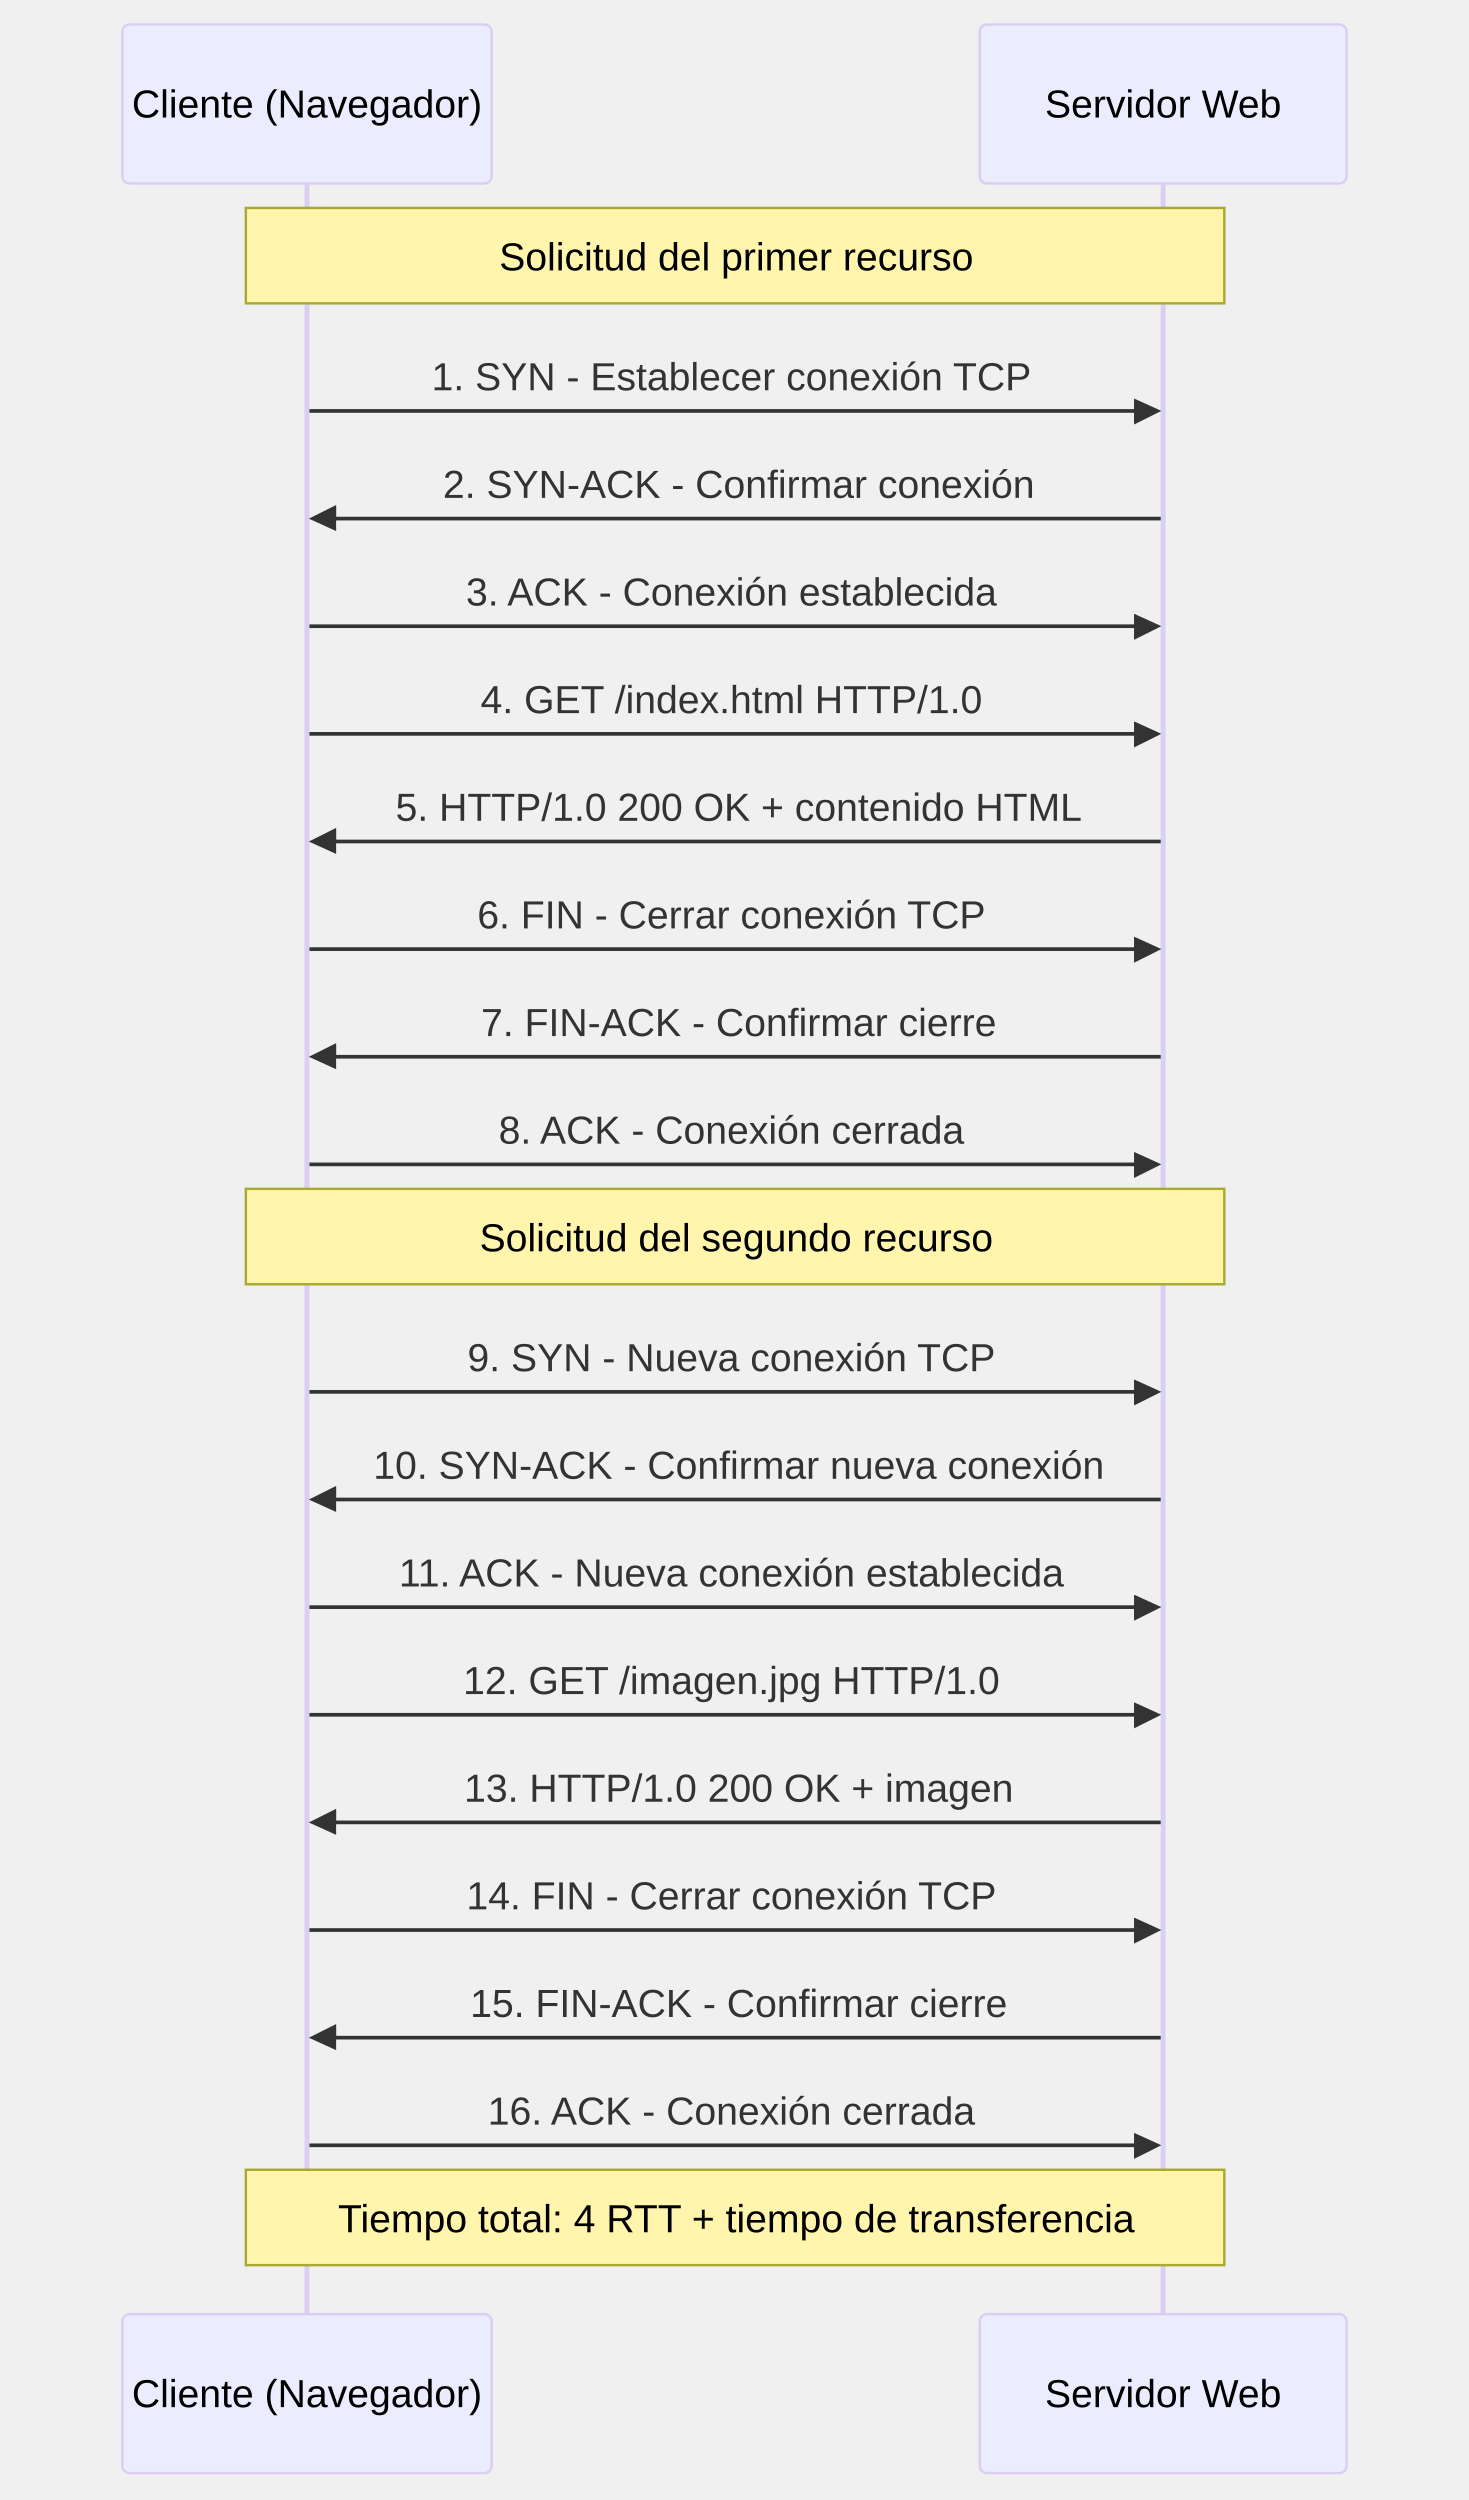
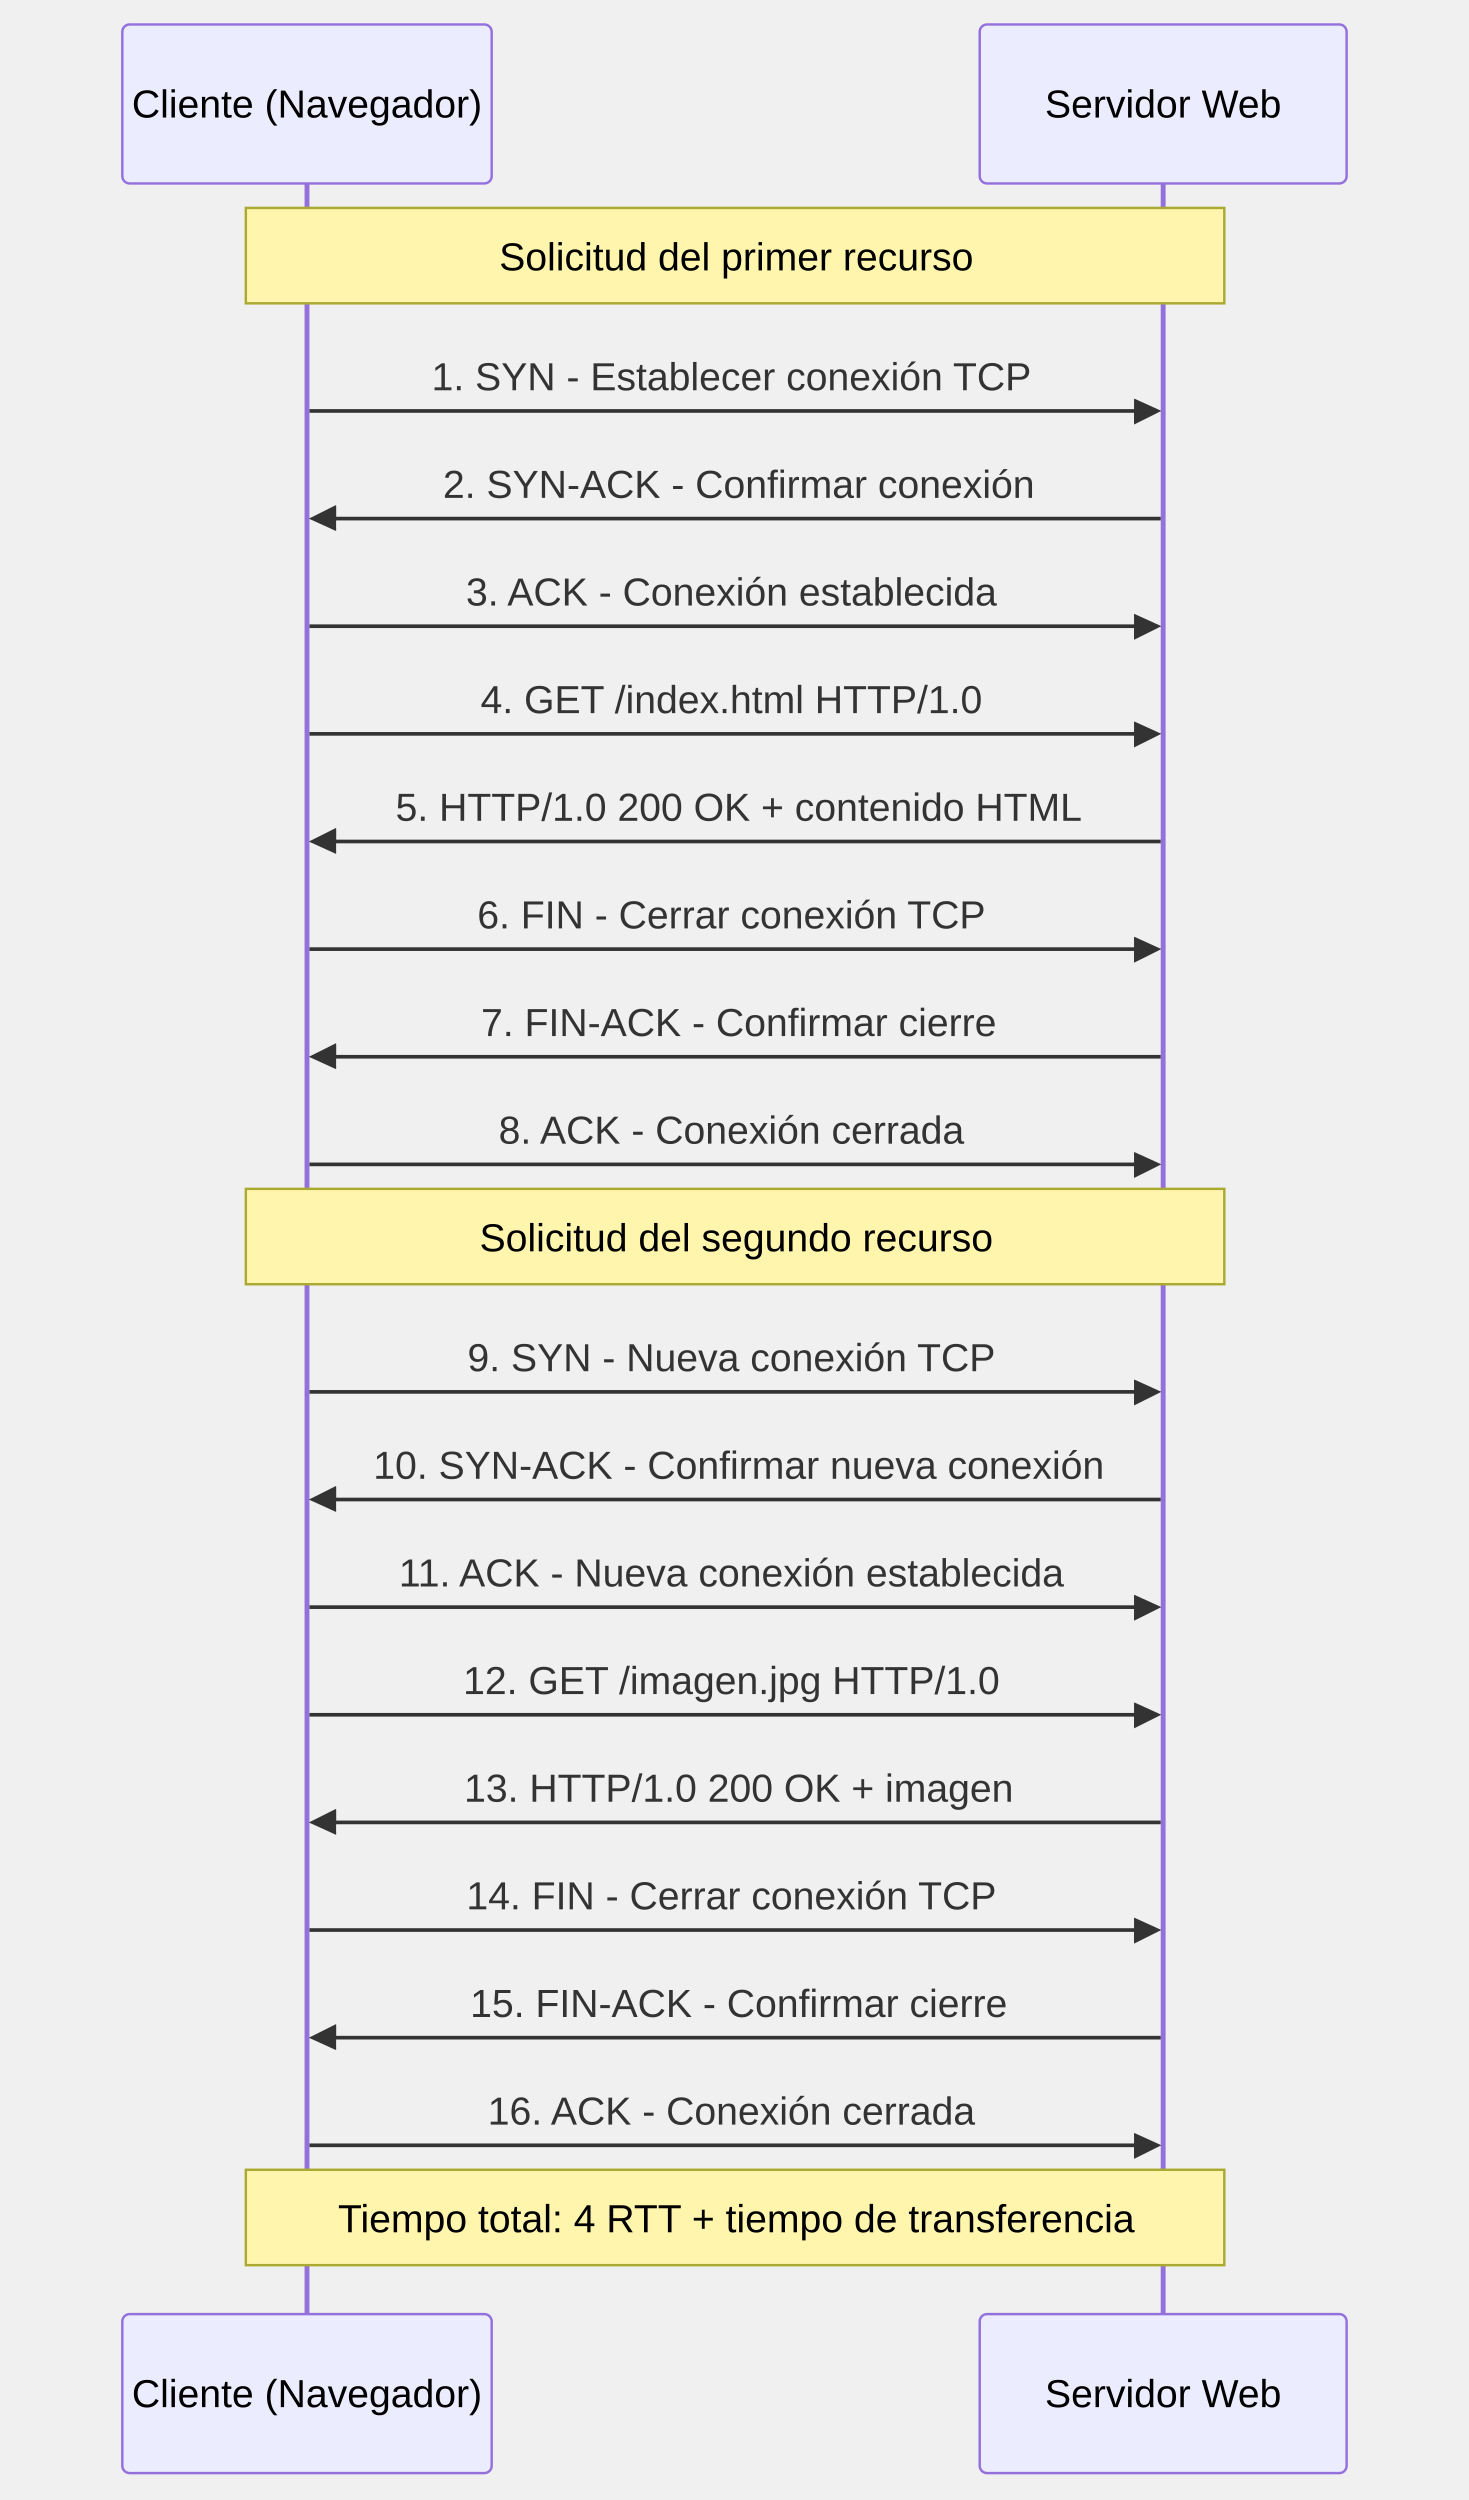
<svg xmlns="http://www.w3.org/2000/svg" id="my-svg" width="100%" style="max-width: 600.5px; background-color: transparent;" viewBox="-50 -10 600.5 1022" role="graphics-document document" aria-roledescription="sequence">
  <g>
    <rect x="350.5" y="936" fill="#eaeaea" stroke="#666" width="150" height="65" name="S" rx="3" ry="3" class="actor actor-bottom" />
    <text x="425.5" y="968.5" dominant-baseline="central" alignment-baseline="central" class="actor actor-box" style="text-anchor: middle; font-size: 16px; font-weight: 400;">
      <tspan x="425.5" dy="0">Servidor Web</tspan>
    </text>
  </g>
  <g>
    <rect x="0" y="936" fill="#eaeaea" stroke="#666" width="151" height="65" name="C" rx="3" ry="3" class="actor actor-bottom" />
    <text x="75.5" y="968.5" dominant-baseline="central" alignment-baseline="central" class="actor actor-box" style="text-anchor: middle; font-size: 16px; font-weight: 400;">
      <tspan x="75.5" dy="0">Cliente (Navegador)</tspan>
    </text>
  </g>
  <g>
-     <line id="actor1" x1="425.5" y1="65" x2="425.5" y2="936" class="actor-line 200" stroke-width="0.5px" stroke="#999" name="S" />
-     <g id="root-1">
+     <line id="actor1" x1="425.5" y1="65" x2="425.5" y2="936" class="actor-line 200" stroke-width="0.5px" stroke="#999" name="S" data-et="life-line" data-id="S" />
+     <g id="root-1" data-et="participant" data-type="participant" data-id="S">
      <rect x="350.5" y="0" fill="#eaeaea" stroke="#666" width="150" height="65" name="S" rx="3" ry="3" class="actor actor-top" />
      <text x="425.5" y="32.5" dominant-baseline="central" alignment-baseline="central" class="actor actor-box" style="text-anchor: middle; font-size: 16px; font-weight: 400;">
        <tspan x="425.5" dy="0">Servidor Web</tspan>
      </text>
    </g>
  </g>
  <g>
-     <line id="actor0" x1="75.5" y1="65" x2="75.5" y2="936" class="actor-line 200" stroke-width="0.5px" stroke="#999" name="C" />
-     <g id="root-0">
+     <line id="actor0" x1="75.5" y1="65" x2="75.5" y2="936" class="actor-line 200" stroke-width="0.5px" stroke="#999" name="C" data-et="life-line" data-id="C" />
+     <g id="root-0" data-et="participant" data-type="participant" data-id="C">
      <rect x="0" y="0" fill="#eaeaea" stroke="#666" width="151" height="65" name="C" rx="3" ry="3" class="actor actor-top" />
      <text x="75.5" y="32.5" dominant-baseline="central" alignment-baseline="central" class="actor actor-box" style="text-anchor: middle; font-size: 16px; font-weight: 400;">
        <tspan x="75.5" dy="0">Cliente (Navegador)</tspan>
      </text>
    </g>
  </g>
-   <style>#my-svg{font-family:"trebuchet ms",verdana,arial,sans-serif;font-size:16px;fill:#333;}@keyframes edge-animation-frame{from{stroke-dashoffset:0;}}@keyframes dash{to{stroke-dashoffset:0;}}#my-svg .edge-animation-slow{stroke-dasharray:9,5!important;stroke-dashoffset:900;animation:dash 50s linear infinite;stroke-linecap:round;}#my-svg .edge-animation-fast{stroke-dasharray:9,5!important;stroke-dashoffset:900;animation:dash 20s linear infinite;stroke-linecap:round;}#my-svg .error-icon{fill:#552222;}#my-svg .error-text{fill:#552222;stroke:#552222;}#my-svg .edge-thickness-normal{stroke-width:1px;}#my-svg .edge-thickness-thick{stroke-width:3.5px;}#my-svg .edge-pattern-solid{stroke-dasharray:0;}#my-svg .edge-thickness-invisible{stroke-width:0;fill:none;}#my-svg .edge-pattern-dashed{stroke-dasharray:3;}#my-svg .edge-pattern-dotted{stroke-dasharray:2;}#my-svg .marker{fill:#333333;stroke:#333333;}#my-svg .marker.cross{stroke:#333333;}#my-svg svg{font-family:"trebuchet ms",verdana,arial,sans-serif;font-size:16px;}#my-svg p{margin:0;}#my-svg .actor{stroke:hsl(259.626, 59.777%, 87.902%);fill:#ECECFF;}#my-svg text.actor&gt;tspan{fill:black;stroke:none;}#my-svg .actor-line{stroke:hsl(259.626, 59.777%, 87.902%);}#my-svg .innerArc{stroke-width:1.5;stroke-dasharray:none;}#my-svg .messageLine0{stroke-width:1.5;stroke-dasharray:none;stroke:#333;}#my-svg .messageLine1{stroke-width:1.5;stroke-dasharray:2,2;stroke:#333;}#my-svg #arrowhead path{fill:#333;stroke:#333;}#my-svg .sequenceNumber{fill:white;}#my-svg #sequencenumber{fill:#333;}#my-svg #crosshead path{fill:#333;stroke:#333;}#my-svg .messageText{fill:#333;stroke:none;}#my-svg .labelBox{stroke:hsl(259.626, 59.777%, 87.902%);fill:#ECECFF;}#my-svg .labelText,#my-svg .labelText&gt;tspan{fill:black;stroke:none;}#my-svg .loopText,#my-svg .loopText&gt;tspan{fill:black;stroke:none;}#my-svg .loopLine{stroke-width:2px;stroke-dasharray:2,2;stroke:hsl(259.626, 59.777%, 87.902%);fill:hsl(259.626, 59.777%, 87.902%);}#my-svg .note{stroke:#aaaa33;fill:#fff5ad;}#my-svg .noteText,#my-svg .noteText&gt;tspan{fill:black;stroke:none;}#my-svg .activation0{fill:#f4f4f4;stroke:#666;}#my-svg .activation1{fill:#f4f4f4;stroke:#666;}#my-svg .activation2{fill:#f4f4f4;stroke:#666;}#my-svg .actorPopupMenu{position:absolute;}#my-svg .actorPopupMenuPanel{position:absolute;fill:#ECECFF;box-shadow:0px 8px 16px 0px rgba(0,0,0,0.2);filter:drop-shadow(3px 5px 2px rgb(0 0 0 / 0.4));}#my-svg .actor-man line{stroke:hsl(259.626, 59.777%, 87.902%);fill:#ECECFF;}#my-svg .actor-man circle,#my-svg line{stroke:hsl(259.626, 59.777%, 87.902%);fill:#ECECFF;stroke-width:2px;}#my-svg :root{--mermaid-font-family:"trebuchet ms",verdana,arial,sans-serif;}</style>
+   <style>#my-svg{font-family:"trebuchet ms",verdana,arial,sans-serif;font-size:16px;fill:#333;}@keyframes edge-animation-frame{from{stroke-dashoffset:0;}}@keyframes dash{to{stroke-dashoffset:0;}}#my-svg .edge-animation-slow{stroke-dasharray:9,5!important;stroke-dashoffset:900;animation:dash 50s linear infinite;stroke-linecap:round;}#my-svg .edge-animation-fast{stroke-dasharray:9,5!important;stroke-dashoffset:900;animation:dash 20s linear infinite;stroke-linecap:round;}#my-svg .error-icon{fill:#552222;}#my-svg .error-text{fill:#552222;stroke:#552222;}#my-svg .edge-thickness-normal{stroke-width:1px;}#my-svg .edge-thickness-thick{stroke-width:3.5px;}#my-svg .edge-pattern-solid{stroke-dasharray:0;}#my-svg .edge-thickness-invisible{stroke-width:0;fill:none;}#my-svg .edge-pattern-dashed{stroke-dasharray:3;}#my-svg .edge-pattern-dotted{stroke-dasharray:2;}#my-svg .marker{fill:#333333;stroke:#333333;}#my-svg .marker.cross{stroke:#333333;}#my-svg svg{font-family:"trebuchet ms",verdana,arial,sans-serif;font-size:16px;}#my-svg p{margin:0;}#my-svg .actor{stroke:#9370DB;fill:#ECECFF;stroke-width:1;}#my-svg rect.actor.outer-path[data-look="neo"]{filter:drop-shadow(1px 2px 2px rgba(185, 185, 185, 1));}#my-svg rect.note[data-look="neo"]{stroke:#aaaa33;fill:#fff5ad;filter:drop-shadow(1px 2px 2px rgba(185, 185, 185, 1));}#my-svg text.actor&gt;tspan{fill:black;stroke:none;}#my-svg .actor-line{stroke:#9370DB;}#my-svg .innerArc{stroke-width:1.5;stroke-dasharray:none;}#my-svg .messageLine0{stroke-width:1.5;stroke-dasharray:none;stroke:#333;}#my-svg .messageLine1{stroke-width:1.5;stroke-dasharray:2,2;stroke:#333;}#my-svg [id$="-arrowhead"] path{fill:#333;stroke:#333;}#my-svg .sequenceNumber{fill:white;}#my-svg [id$="-sequencenumber"]{fill:#333;}#my-svg [id$="-crosshead"] path{fill:#333;stroke:#333;}#my-svg .messageText{fill:#333;stroke:none;}#my-svg .labelBox{stroke:#9370DB;fill:#ECECFF;filter:none;}#my-svg .labelText,#my-svg .labelText&gt;tspan{fill:black;stroke:none;}#my-svg .loopText,#my-svg .loopText&gt;tspan{fill:black;stroke:none;}#my-svg .sectionTitle,#my-svg .sectionTitle&gt;tspan{fill:black;stroke:none;}#my-svg .loopLine{stroke-width:2px;stroke-dasharray:2,2;stroke:#9370DB;fill:#9370DB;}#my-svg .note{stroke:#aaaa33;fill:#fff5ad;}#my-svg .noteText,#my-svg .noteText&gt;tspan{fill:black;stroke:none;font-weight:normal;}#my-svg .activation0{fill:#f4f4f4;stroke:#666;}#my-svg .activation1{fill:#f4f4f4;stroke:#666;}#my-svg .activation2{fill:#f4f4f4;stroke:#666;}#my-svg .actorPopupMenu{position:absolute;}#my-svg .actorPopupMenuPanel{position:absolute;fill:#ECECFF;box-shadow:0px 8px 16px 0px rgba(0,0,0,0.2);filter:drop-shadow(3px 5px 2px rgb(0 0 0 / 0.4));}#my-svg .actor-man circle,#my-svg line{fill:#ECECFF;stroke-width:2px;}#my-svg g rect.rect{filter:drop-shadow(1px 2px 2px rgba(185, 185, 185, 1));stroke:#9370DB;}#my-svg .node .neo-node{stroke:#9370DB;}#my-svg [data-look="neo"].node rect,#my-svg [data-look="neo"].cluster rect,#my-svg [data-look="neo"].node polygon{stroke:#9370DB;filter:drop-shadow(1px 2px 2px rgba(185, 185, 185, 1));}#my-svg [data-look="neo"].swimlane.cluster rect{filter:none;}#my-svg [data-look="neo"].node path{stroke:#9370DB;stroke-width:1px;}#my-svg [data-look="neo"].node .outer-path{filter:drop-shadow(1px 2px 2px rgba(185, 185, 185, 1));}#my-svg [data-look="neo"].node .neo-line path{stroke:#9370DB;filter:none;}#my-svg [data-look="neo"].node circle{stroke:#9370DB;filter:drop-shadow(1px 2px 2px rgba(185, 185, 185, 1));}#my-svg [data-look="neo"].node circle .state-start{fill:#000000;}#my-svg [data-look="neo"].icon-shape .icon{fill:#9370DB;filter:drop-shadow(1px 2px 2px rgba(185, 185, 185, 1));}#my-svg [data-look="neo"].icon-shape .icon-neo path{stroke:#9370DB;filter:drop-shadow(1px 2px 2px rgba(185, 185, 185, 1));}#my-svg :root{--mermaid-font-family:"trebuchet ms",verdana,arial,sans-serif;}</style>
  <g />
  <defs>
-     <symbol id="computer" width="24" height="24">
+     <symbol id="my-svg-computer" width="24" height="24">
      <path transform="scale(.5)" d="M2 2v13h20v-13h-20zm18 11h-16v-9h16v9zm-10.228 6l.466-1h3.524l.467 1h-4.457zm14.228 3h-24l2-6h2.104l-1.33 4h18.45l-1.297-4h2.073l2 6zm-5-10h-14v-7h14v7z" />
    </symbol>
  </defs>
  <defs>
-     <symbol id="database" fill-rule="evenodd" clip-rule="evenodd">
+     <symbol id="my-svg-database" fill-rule="evenodd" clip-rule="evenodd">
      <path transform="scale(.5)" d="M12.258.001l.256.004.255.005.253.008.251.01.249.012.247.015.246.016.242.019.241.02.239.023.236.024.233.027.231.028.229.031.225.032.223.034.22.036.217.038.214.04.211.041.208.043.205.045.201.046.198.048.194.05.191.051.187.053.183.054.18.056.175.057.172.059.168.06.163.061.16.063.155.064.15.066.074.033.073.033.071.034.07.034.069.035.068.035.067.035.066.035.064.036.064.036.062.036.06.036.06.037.058.037.058.037.055.038.055.038.053.038.052.038.051.039.05.039.048.039.047.039.045.04.044.04.043.04.041.04.04.041.039.041.037.041.036.041.034.041.033.042.032.042.03.042.029.042.027.042.026.043.024.043.023.043.021.043.02.043.018.044.017.043.015.044.013.044.012.044.011.045.009.044.007.045.006.045.004.045.002.045.001.045v17l-.001.045-.002.045-.004.045-.006.045-.007.045-.009.044-.011.045-.012.044-.013.044-.015.044-.017.043-.018.044-.02.043-.021.043-.023.043-.024.043-.026.043-.027.042-.029.042-.03.042-.032.042-.033.042-.034.041-.036.041-.037.041-.039.041-.04.041-.041.04-.043.04-.044.04-.045.04-.047.039-.048.039-.05.039-.051.039-.052.038-.053.038-.055.038-.055.038-.058.037-.058.037-.06.037-.06.036-.062.036-.064.036-.064.036-.066.035-.067.035-.068.035-.069.035-.07.034-.071.034-.073.033-.074.033-.15.066-.155.064-.16.063-.163.061-.168.06-.172.059-.175.057-.18.056-.183.054-.187.053-.191.051-.194.05-.198.048-.201.046-.205.045-.208.043-.211.041-.214.04-.217.038-.22.036-.223.034-.225.032-.229.031-.231.028-.233.027-.236.024-.239.023-.241.02-.242.019-.246.016-.247.015-.249.012-.251.01-.253.008-.255.005-.256.004-.258.001-.258-.001-.256-.004-.255-.005-.253-.008-.251-.01-.249-.012-.247-.015-.245-.016-.243-.019-.241-.02-.238-.023-.236-.024-.234-.027-.231-.028-.228-.031-.226-.032-.223-.034-.22-.036-.217-.038-.214-.04-.211-.041-.208-.043-.204-.045-.201-.046-.198-.048-.195-.05-.19-.051-.187-.053-.184-.054-.179-.056-.176-.057-.172-.059-.167-.06-.164-.061-.159-.063-.155-.064-.151-.066-.074-.033-.072-.033-.072-.034-.07-.034-.069-.035-.068-.035-.067-.035-.066-.035-.064-.036-.063-.036-.062-.036-.061-.036-.06-.037-.058-.037-.057-.037-.056-.038-.055-.038-.053-.038-.052-.038-.051-.039-.049-.039-.049-.039-.046-.039-.046-.04-.044-.04-.043-.04-.041-.04-.04-.041-.039-.041-.037-.041-.036-.041-.034-.041-.033-.042-.032-.042-.03-.042-.029-.042-.027-.042-.026-.043-.024-.043-.023-.043-.021-.043-.02-.043-.018-.044-.017-.043-.015-.044-.013-.044-.012-.044-.011-.045-.009-.044-.007-.045-.006-.045-.004-.045-.002-.045-.001-.045v-17l.001-.045.002-.045.004-.045.006-.045.007-.045.009-.044.011-.045.012-.044.013-.044.015-.044.017-.043.018-.044.02-.043.021-.043.023-.043.024-.043.026-.043.027-.042.029-.042.03-.042.032-.042.033-.042.034-.041.036-.041.037-.041.039-.041.04-.041.041-.04.043-.04.044-.04.046-.04.046-.039.049-.039.049-.039.051-.039.052-.038.053-.038.055-.038.056-.038.057-.037.058-.037.06-.037.061-.036.062-.036.063-.036.064-.036.066-.035.067-.035.068-.035.069-.035.07-.034.072-.034.072-.033.074-.033.151-.066.155-.064.159-.063.164-.061.167-.06.172-.059.176-.057.179-.056.184-.054.187-.053.19-.051.195-.05.198-.048.201-.046.204-.045.208-.043.211-.041.214-.04.217-.038.22-.036.223-.034.226-.032.228-.031.231-.028.234-.027.236-.024.238-.023.241-.02.243-.019.245-.016.247-.015.249-.012.251-.01.253-.008.255-.005.256-.004.258-.001.258.001zm-9.258 20.499v.01l.001.021.003.021.004.022.005.021.006.022.007.022.009.023.01.022.011.023.012.023.013.023.015.023.016.024.017.023.018.024.019.024.021.024.022.025.023.024.024.025.052.049.056.05.061.051.066.051.07.051.075.051.079.052.084.052.088.052.092.052.097.052.102.051.105.052.11.052.114.051.119.051.123.051.127.05.131.05.135.05.139.048.144.049.147.047.152.047.155.047.16.045.163.045.167.043.171.043.176.041.178.041.183.039.187.039.19.037.194.035.197.035.202.033.204.031.209.03.212.029.216.027.219.025.222.024.226.021.23.02.233.018.236.016.24.015.243.012.246.01.249.008.253.005.256.004.259.001.26-.001.257-.004.254-.005.25-.008.247-.011.244-.012.241-.014.237-.016.233-.018.231-.021.226-.021.224-.024.22-.026.216-.027.212-.028.21-.031.205-.031.202-.034.198-.034.194-.036.191-.037.187-.039.183-.04.179-.04.175-.042.172-.043.168-.044.163-.045.16-.046.155-.046.152-.047.148-.048.143-.049.139-.049.136-.05.131-.05.126-.05.123-.051.118-.052.114-.051.11-.052.106-.052.101-.052.096-.052.092-.052.088-.053.083-.051.079-.052.074-.052.07-.051.065-.051.06-.051.056-.05.051-.05.023-.024.023-.025.021-.024.02-.024.019-.024.018-.024.017-.024.015-.023.014-.024.013-.023.012-.023.01-.023.01-.022.008-.022.006-.022.006-.022.004-.022.004-.021.001-.021.001-.021v-4.127l-.077.055-.08.053-.083.054-.085.053-.087.052-.09.052-.093.051-.095.05-.097.05-.1.049-.102.049-.105.048-.106.047-.109.047-.111.046-.114.045-.115.045-.118.044-.12.043-.122.042-.124.042-.126.041-.128.04-.13.04-.132.038-.134.038-.135.037-.138.037-.139.035-.142.035-.143.034-.144.033-.147.032-.148.031-.15.03-.151.03-.153.029-.154.027-.156.027-.158.026-.159.025-.161.024-.162.023-.163.022-.165.021-.166.02-.167.019-.169.018-.169.017-.171.016-.173.015-.173.014-.175.013-.175.012-.177.011-.178.01-.179.008-.179.008-.181.006-.182.005-.182.004-.184.003-.184.002h-.37l-.184-.002-.184-.003-.182-.004-.182-.005-.181-.006-.179-.008-.179-.008-.178-.01-.176-.011-.176-.012-.175-.013-.173-.014-.172-.015-.171-.016-.17-.017-.169-.018-.167-.019-.166-.02-.165-.021-.163-.022-.162-.023-.161-.024-.159-.025-.157-.026-.156-.027-.155-.027-.153-.029-.151-.03-.15-.03-.148-.031-.146-.032-.145-.033-.143-.034-.141-.035-.14-.035-.137-.037-.136-.037-.134-.038-.132-.038-.13-.04-.128-.04-.126-.041-.124-.042-.122-.042-.12-.044-.117-.043-.116-.045-.113-.045-.112-.046-.109-.047-.106-.047-.105-.048-.102-.049-.1-.049-.097-.05-.095-.05-.093-.052-.09-.051-.087-.052-.085-.053-.083-.054-.08-.054-.077-.054v4.127zm0-5.654v.011l.001.021.003.021.004.021.005.022.006.022.007.022.009.022.01.022.011.023.012.023.013.023.015.024.016.023.017.024.018.024.019.024.021.024.022.024.023.025.024.024.052.05.056.05.061.05.066.051.07.051.075.052.079.051.084.052.088.052.092.052.097.052.102.052.105.052.11.051.114.051.119.052.123.05.127.051.131.05.135.049.139.049.144.048.147.048.152.047.155.046.16.045.163.045.167.044.171.042.176.042.178.04.183.04.187.038.19.037.194.036.197.034.202.033.204.032.209.03.212.028.216.027.219.025.222.024.226.022.23.02.233.018.236.016.24.014.243.012.246.01.249.008.253.006.256.003.259.001.26-.001.257-.003.254-.006.25-.008.247-.01.244-.012.241-.015.237-.016.233-.018.231-.02.226-.022.224-.024.22-.025.216-.027.212-.029.21-.03.205-.032.202-.033.198-.035.194-.036.191-.037.187-.039.183-.039.179-.041.175-.042.172-.043.168-.044.163-.045.16-.045.155-.047.152-.047.148-.048.143-.048.139-.05.136-.049.131-.05.126-.051.123-.051.118-.051.114-.052.11-.052.106-.052.101-.052.096-.052.092-.052.088-.052.083-.052.079-.052.074-.051.07-.052.065-.051.06-.05.056-.051.051-.049.023-.025.023-.024.021-.025.02-.024.019-.024.018-.024.017-.024.015-.023.014-.023.013-.024.012-.022.01-.023.01-.023.008-.022.006-.022.006-.022.004-.021.004-.022.001-.021.001-.021v-4.139l-.077.054-.08.054-.083.054-.085.052-.087.053-.09.051-.093.051-.095.051-.097.05-.1.049-.102.049-.105.048-.106.047-.109.047-.111.046-.114.045-.115.044-.118.044-.12.044-.122.042-.124.042-.126.041-.128.04-.13.039-.132.039-.134.038-.135.037-.138.036-.139.036-.142.035-.143.033-.144.033-.147.033-.148.031-.15.03-.151.03-.153.028-.154.028-.156.027-.158.026-.159.025-.161.024-.162.023-.163.022-.165.021-.166.02-.167.019-.169.018-.169.017-.171.016-.173.015-.173.014-.175.013-.175.012-.177.011-.178.009-.179.009-.179.007-.181.007-.182.005-.182.004-.184.003-.184.002h-.37l-.184-.002-.184-.003-.182-.004-.182-.005-.181-.007-.179-.007-.179-.009-.178-.009-.176-.011-.176-.012-.175-.013-.173-.014-.172-.015-.171-.016-.17-.017-.169-.018-.167-.019-.166-.02-.165-.021-.163-.022-.162-.023-.161-.024-.159-.025-.157-.026-.156-.027-.155-.028-.153-.028-.151-.03-.15-.03-.148-.031-.146-.033-.145-.033-.143-.033-.141-.035-.14-.036-.137-.036-.136-.037-.134-.038-.132-.039-.13-.039-.128-.04-.126-.041-.124-.042-.122-.043-.12-.043-.117-.044-.116-.044-.113-.046-.112-.046-.109-.046-.106-.047-.105-.048-.102-.049-.1-.049-.097-.05-.095-.051-.093-.051-.09-.051-.087-.053-.085-.052-.083-.054-.08-.054-.077-.054v4.139zm0-5.666v.011l.001.02.003.022.004.021.005.022.006.021.007.022.009.023.01.022.011.023.012.023.013.023.015.023.016.024.017.024.018.023.019.024.021.025.022.024.023.024.024.025.052.05.056.05.061.05.066.051.07.051.075.052.079.051.084.052.088.052.092.052.097.052.102.052.105.051.11.052.114.051.119.051.123.051.127.05.131.05.135.05.139.049.144.048.147.048.152.047.155.046.16.045.163.045.167.043.171.043.176.042.178.04.183.04.187.038.19.037.194.036.197.034.202.033.204.032.209.03.212.028.216.027.219.025.222.024.226.021.23.02.233.018.236.017.24.014.243.012.246.01.249.008.253.006.256.003.259.001.26-.001.257-.003.254-.006.25-.008.247-.01.244-.013.241-.014.237-.016.233-.018.231-.02.226-.022.224-.024.22-.025.216-.027.212-.029.21-.03.205-.032.202-.033.198-.035.194-.036.191-.037.187-.039.183-.039.179-.041.175-.042.172-.043.168-.044.163-.045.16-.045.155-.047.152-.047.148-.048.143-.049.139-.049.136-.049.131-.051.126-.05.123-.051.118-.052.114-.051.11-.052.106-.052.101-.052.096-.052.092-.052.088-.052.083-.052.079-.052.074-.052.07-.051.065-.051.06-.051.056-.05.051-.049.023-.025.023-.025.021-.024.02-.024.019-.024.018-.024.017-.024.015-.023.014-.024.013-.023.012-.023.01-.022.01-.023.008-.022.006-.022.006-.022.004-.022.004-.021.001-.021.001-.021v-4.153l-.077.054-.08.054-.083.053-.085.053-.087.053-.09.051-.093.051-.095.051-.097.05-.1.049-.102.048-.105.048-.106.048-.109.046-.111.046-.114.046-.115.044-.118.044-.12.043-.122.043-.124.042-.126.041-.128.04-.13.039-.132.039-.134.038-.135.037-.138.036-.139.036-.142.034-.143.034-.144.033-.147.032-.148.032-.15.03-.151.03-.153.028-.154.028-.156.027-.158.026-.159.024-.161.024-.162.023-.163.023-.165.021-.166.02-.167.019-.169.018-.169.017-.171.016-.173.015-.173.014-.175.013-.175.012-.177.01-.178.01-.179.009-.179.007-.181.006-.182.006-.182.004-.184.003-.184.001-.185.001-.185-.001-.184-.001-.184-.003-.182-.004-.182-.006-.181-.006-.179-.007-.179-.009-.178-.01-.176-.01-.176-.012-.175-.013-.173-.014-.172-.015-.171-.016-.17-.017-.169-.018-.167-.019-.166-.02-.165-.021-.163-.023-.162-.023-.161-.024-.159-.024-.157-.026-.156-.027-.155-.028-.153-.028-.151-.03-.15-.03-.148-.032-.146-.032-.145-.033-.143-.034-.141-.034-.14-.036-.137-.036-.136-.037-.134-.038-.132-.039-.13-.039-.128-.041-.126-.041-.124-.041-.122-.043-.12-.043-.117-.044-.116-.044-.113-.046-.112-.046-.109-.046-.106-.048-.105-.048-.102-.048-.1-.05-.097-.049-.095-.051-.093-.051-.09-.052-.087-.052-.085-.053-.083-.053-.08-.054-.077-.054v4.153zm8.74-8.179l-.257.004-.254.005-.25.008-.247.011-.244.012-.241.014-.237.016-.233.018-.231.021-.226.022-.224.023-.22.026-.216.027-.212.028-.21.031-.205.032-.202.033-.198.034-.194.036-.191.038-.187.038-.183.04-.179.041-.175.042-.172.043-.168.043-.163.045-.16.046-.155.046-.152.048-.148.048-.143.048-.139.049-.136.05-.131.05-.126.051-.123.051-.118.051-.114.052-.11.052-.106.052-.101.052-.096.052-.092.052-.088.052-.083.052-.079.052-.074.051-.07.052-.065.051-.06.05-.056.05-.051.05-.023.025-.023.024-.021.024-.02.025-.019.024-.018.024-.017.023-.015.024-.014.023-.013.023-.012.023-.01.023-.01.022-.008.022-.006.023-.006.021-.004.022-.004.021-.001.021-.001.021.001.021.001.021.004.021.004.022.006.021.006.023.008.022.01.022.01.023.012.023.013.023.014.023.015.024.017.023.018.024.019.024.02.025.021.024.023.024.023.025.051.05.056.05.06.05.065.051.07.052.074.051.079.052.083.052.088.052.092.052.096.052.101.052.106.052.11.052.114.052.118.051.123.051.126.051.131.05.136.05.139.049.143.048.148.048.152.048.155.046.16.046.163.045.168.043.172.043.175.042.179.041.183.04.187.038.191.038.194.036.198.034.202.033.205.032.21.031.212.028.216.027.22.026.224.023.226.022.231.021.233.018.237.016.241.014.244.012.247.011.25.008.254.005.257.004.26.001.26-.001.257-.004.254-.005.25-.008.247-.011.244-.012.241-.014.237-.016.233-.018.231-.021.226-.022.224-.023.22-.026.216-.027.212-.028.21-.031.205-.032.202-.033.198-.034.194-.036.191-.038.187-.038.183-.04.179-.041.175-.042.172-.043.168-.043.163-.045.16-.046.155-.046.152-.048.148-.048.143-.048.139-.049.136-.05.131-.05.126-.051.123-.051.118-.051.114-.052.11-.052.106-.052.101-.052.096-.052.092-.052.088-.052.083-.052.079-.052.074-.051.07-.052.065-.051.06-.05.056-.05.051-.05.023-.025.023-.024.021-.024.02-.025.019-.024.018-.024.017-.023.015-.024.014-.023.013-.023.012-.023.01-.023.01-.022.008-.022.006-.023.006-.021.004-.022.004-.021.001-.021.001-.021-.001-.021-.001-.021-.004-.021-.004-.022-.006-.021-.006-.023-.008-.022-.01-.022-.01-.023-.012-.023-.013-.023-.014-.023-.015-.024-.017-.023-.018-.024-.019-.024-.02-.025-.021-.024-.023-.024-.023-.025-.051-.05-.056-.05-.06-.05-.065-.051-.07-.052-.074-.051-.079-.052-.083-.052-.088-.052-.092-.052-.096-.052-.101-.052-.106-.052-.11-.052-.114-.052-.118-.051-.123-.051-.126-.051-.131-.05-.136-.05-.139-.049-.143-.048-.148-.048-.152-.048-.155-.046-.16-.046-.163-.045-.168-.043-.172-.043-.175-.042-.179-.041-.183-.04-.187-.038-.191-.038-.194-.036-.198-.034-.202-.033-.205-.032-.21-.031-.212-.028-.216-.027-.22-.026-.224-.023-.226-.022-.231-.021-.233-.018-.237-.016-.241-.014-.244-.012-.247-.011-.25-.008-.254-.005-.257-.004-.26-.001-.26.001z" />
    </symbol>
  </defs>
  <defs>
-     <symbol id="clock" width="24" height="24">
+     <symbol id="my-svg-clock" width="24" height="24">
      <path transform="scale(.5)" d="M12 2c5.514 0 10 4.486 10 10s-4.486 10-10 10-10-4.486-10-10 4.486-10 10-10zm0-2c-6.627 0-12 5.373-12 12s5.373 12 12 12 12-5.373 12-12-5.373-12-12-12zm5.848 12.459c.202.038.202.333.001.372-1.907.361-6.045 1.111-6.547 1.111-.719 0-1.301-.582-1.301-1.301 0-.512.77-5.447 1.125-7.445.034-.192.312-.181.343.014l.985 6.238 5.394 1.011z" />
    </symbol>
  </defs>
  <defs>
-     <marker id="arrowhead" refX="7.9" refY="5" markerUnits="userSpaceOnUse" markerWidth="12" markerHeight="12" orient="auto-start-reverse">
+     <marker id="my-svg-arrowhead" refX="7.9" refY="5" markerUnits="userSpaceOnUse" markerWidth="12" markerHeight="12" orient="auto-start-reverse">
      <path d="M -1 0 L 10 5 L 0 10 z" />
    </marker>
  </defs>
  <defs>
-     <marker id="crosshead" markerWidth="15" markerHeight="8" orient="auto" refX="4" refY="4.5">
+     <marker id="my-svg-crosshead" markerWidth="15" markerHeight="8" orient="auto" refX="4" refY="4.5">
      <path fill="none" stroke="#000000" stroke-width="1pt" d="M 1,2 L 6,7 M 6,2 L 1,7" style="stroke-dasharray: 0, 0;" />
    </marker>
  </defs>
  <defs>
-     <marker id="filled-head" refX="15.5" refY="7" markerWidth="20" markerHeight="28" orient="auto">
+     <marker id="my-svg-filled-head" refX="15.5" refY="7" markerWidth="20" markerHeight="28" orient="auto">
      <path d="M 18,7 L9,13 L14,7 L9,1 Z" />
    </marker>
  </defs>
  <defs>
-     <marker id="sequencenumber" refX="15" refY="15" markerWidth="60" markerHeight="40" orient="auto">
+     <marker id="my-svg-sequencenumber" refX="15" refY="15" markerWidth="60" markerHeight="40" orient="auto">
      <circle cx="15" cy="15" r="6" />
    </marker>
  </defs>
-   <g>
+   <defs>
+     <marker id="my-svg-solidTopArrowHead" refX="7.9" refY="7.25" markerUnits="userSpaceOnUse" markerWidth="12" markerHeight="12" orient="auto-start-reverse">
+       <path d="M 0 0 L 10 8 L 0 8 z" />
+     </marker>
+   </defs>
+   <defs>
+     <marker id="my-svg-solidBottomArrowHead" refX="7.9" refY="0.75" markerUnits="userSpaceOnUse" markerWidth="12" markerHeight="12" orient="auto-start-reverse">
+       <path d="M 0 0 L 10 0 L 0 8 z" />
+     </marker>
+   </defs>
+   <defs>
+     <marker id="my-svg-stickTopArrowHead" refX="7.5" refY="7" markerUnits="userSpaceOnUse" markerWidth="12" markerHeight="12" orient="auto-start-reverse">
+       <path d="M 0 0 L 7 7" stroke="black" stroke-width="1.5" fill="none" />
+     </marker>
+   </defs>
+   <defs>
+     <marker id="my-svg-stickBottomArrowHead" refX="7.5" refY="0" markerUnits="userSpaceOnUse" markerWidth="12" markerHeight="12" orient="auto-start-reverse">
+       <path d="M 0 7 L 7 0" stroke="black" stroke-width="1.5" fill="none" />
+     </marker>
+   </defs>
+   <g data-et="note" data-id="i0">
    <rect x="50.5" y="75" fill="#EDF2AE" stroke="#666" width="400" height="39" class="note" />
    <text x="251" y="80" text-anchor="middle" dominant-baseline="middle" alignment-baseline="middle" class="noteText" dy="1em" style="font-size: 16px; font-weight: 400;">
      <tspan x="251">Solicitud del primer recurso</tspan>
    </text>
  </g>
-   <g>
+   <g data-et="note" data-id="i9">
    <rect x="50.5" y="476" fill="#EDF2AE" stroke="#666" width="400" height="39" class="note" />
    <text x="251" y="481" text-anchor="middle" dominant-baseline="middle" alignment-baseline="middle" class="noteText" dy="1em" style="font-size: 16px; font-weight: 400;">
      <tspan x="251">Solicitud del segundo recurso</tspan>
    </text>
  </g>
-   <g>
+   <g data-et="note" data-id="i18">
    <rect x="50.5" y="877" fill="#EDF2AE" stroke="#666" width="400" height="39" class="note" />
    <text x="251" y="882" text-anchor="middle" dominant-baseline="middle" alignment-baseline="middle" class="noteText" dy="1em" style="font-size: 16px; font-weight: 400;">
      <tspan x="251">Tiempo total: 4 RTT + tiempo de transferencia</tspan>
    </text>
  </g>
  <text x="249" y="129" text-anchor="middle" dominant-baseline="middle" alignment-baseline="middle" class="messageText" dy="1em" style="font-size: 16px; font-weight: 400;">1. SYN - Establecer conexión TCP</text>
-   <line x1="76.5" y1="158" x2="421.5" y2="158" class="messageLine0" stroke-width="2" stroke="none" marker-end="url(#arrowhead)" style="fill: none;" />
+   <line x1="76.5" y1="158" x2="421.5" y2="158" class="messageLine0" data-et="message" data-id="i1" data-from="C" data-to="S" stroke-width="2" stroke="none" marker-end="url(#my-svg-arrowhead)" style="fill: none;" />
  <text x="252" y="173" text-anchor="middle" dominant-baseline="middle" alignment-baseline="middle" class="messageText" dy="1em" style="font-size: 16px; font-weight: 400;">2. SYN-ACK - Confirmar conexión</text>
-   <line x1="424.5" y1="202" x2="79.5" y2="202" class="messageLine0" stroke-width="2" stroke="none" marker-end="url(#arrowhead)" style="fill: none;" />
+   <line x1="424.5" y1="202" x2="79.5" y2="202" class="messageLine0" data-et="message" data-id="i2" data-from="S" data-to="C" stroke-width="2" stroke="none" marker-end="url(#my-svg-arrowhead)" style="fill: none;" />
  <text x="249" y="217" text-anchor="middle" dominant-baseline="middle" alignment-baseline="middle" class="messageText" dy="1em" style="font-size: 16px; font-weight: 400;">3. ACK - Conexión establecida</text>
-   <line x1="76.5" y1="246" x2="421.5" y2="246" class="messageLine0" stroke-width="2" stroke="none" marker-end="url(#arrowhead)" style="fill: none;" />
+   <line x1="76.5" y1="246" x2="421.5" y2="246" class="messageLine0" data-et="message" data-id="i3" data-from="C" data-to="S" stroke-width="2" stroke="none" marker-end="url(#my-svg-arrowhead)" style="fill: none;" />
  <text x="249" y="261" text-anchor="middle" dominant-baseline="middle" alignment-baseline="middle" class="messageText" dy="1em" style="font-size: 16px; font-weight: 400;">4. GET /index.html HTTP/1.0</text>
-   <line x1="76.5" y1="290" x2="421.5" y2="290" class="messageLine0" stroke-width="2" stroke="none" marker-end="url(#arrowhead)" style="fill: none;" />
+   <line x1="76.5" y1="290" x2="421.5" y2="290" class="messageLine0" data-et="message" data-id="i4" data-from="C" data-to="S" stroke-width="2" stroke="none" marker-end="url(#my-svg-arrowhead)" style="fill: none;" />
  <text x="252" y="305" text-anchor="middle" dominant-baseline="middle" alignment-baseline="middle" class="messageText" dy="1em" style="font-size: 16px; font-weight: 400;">5. HTTP/1.0 200 OK + contenido HTML</text>
-   <line x1="424.5" y1="334" x2="79.5" y2="334" class="messageLine0" stroke-width="2" stroke="none" marker-end="url(#arrowhead)" style="fill: none;" />
+   <line x1="424.5" y1="334" x2="79.5" y2="334" class="messageLine0" data-et="message" data-id="i5" data-from="S" data-to="C" stroke-width="2" stroke="none" marker-end="url(#my-svg-arrowhead)" style="fill: none;" />
  <text x="249" y="349" text-anchor="middle" dominant-baseline="middle" alignment-baseline="middle" class="messageText" dy="1em" style="font-size: 16px; font-weight: 400;">6. FIN - Cerrar conexión TCP</text>
-   <line x1="76.5" y1="378" x2="421.5" y2="378" class="messageLine0" stroke-width="2" stroke="none" marker-end="url(#arrowhead)" style="fill: none;" />
+   <line x1="76.5" y1="378" x2="421.5" y2="378" class="messageLine0" data-et="message" data-id="i6" data-from="C" data-to="S" stroke-width="2" stroke="none" marker-end="url(#my-svg-arrowhead)" style="fill: none;" />
  <text x="252" y="393" text-anchor="middle" dominant-baseline="middle" alignment-baseline="middle" class="messageText" dy="1em" style="font-size: 16px; font-weight: 400;">7. FIN-ACK - Confirmar cierre</text>
-   <line x1="424.5" y1="422" x2="79.5" y2="422" class="messageLine0" stroke-width="2" stroke="none" marker-end="url(#arrowhead)" style="fill: none;" />
+   <line x1="424.5" y1="422" x2="79.5" y2="422" class="messageLine0" data-et="message" data-id="i7" data-from="S" data-to="C" stroke-width="2" stroke="none" marker-end="url(#my-svg-arrowhead)" style="fill: none;" />
  <text x="249" y="437" text-anchor="middle" dominant-baseline="middle" alignment-baseline="middle" class="messageText" dy="1em" style="font-size: 16px; font-weight: 400;">8. ACK - Conexión cerrada</text>
-   <line x1="76.5" y1="466" x2="421.5" y2="466" class="messageLine0" stroke-width="2" stroke="none" marker-end="url(#arrowhead)" style="fill: none;" />
+   <line x1="76.5" y1="466" x2="421.5" y2="466" class="messageLine0" data-et="message" data-id="i8" data-from="C" data-to="S" stroke-width="2" stroke="none" marker-end="url(#my-svg-arrowhead)" style="fill: none;" />
  <text x="249" y="530" text-anchor="middle" dominant-baseline="middle" alignment-baseline="middle" class="messageText" dy="1em" style="font-size: 16px; font-weight: 400;">9. SYN - Nueva conexión TCP</text>
-   <line x1="76.5" y1="559" x2="421.5" y2="559" class="messageLine0" stroke-width="2" stroke="none" marker-end="url(#arrowhead)" style="fill: none;" />
+   <line x1="76.5" y1="559" x2="421.5" y2="559" class="messageLine0" data-et="message" data-id="i10" data-from="C" data-to="S" stroke-width="2" stroke="none" marker-end="url(#my-svg-arrowhead)" style="fill: none;" />
  <text x="252" y="574" text-anchor="middle" dominant-baseline="middle" alignment-baseline="middle" class="messageText" dy="1em" style="font-size: 16px; font-weight: 400;">10. SYN-ACK - Confirmar nueva conexión</text>
-   <line x1="424.5" y1="603" x2="79.5" y2="603" class="messageLine0" stroke-width="2" stroke="none" marker-end="url(#arrowhead)" style="fill: none;" />
+   <line x1="424.5" y1="603" x2="79.5" y2="603" class="messageLine0" data-et="message" data-id="i11" data-from="S" data-to="C" stroke-width="2" stroke="none" marker-end="url(#my-svg-arrowhead)" style="fill: none;" />
  <text x="249" y="618" text-anchor="middle" dominant-baseline="middle" alignment-baseline="middle" class="messageText" dy="1em" style="font-size: 16px; font-weight: 400;">11. ACK - Nueva conexión establecida</text>
-   <line x1="76.5" y1="647" x2="421.5" y2="647" class="messageLine0" stroke-width="2" stroke="none" marker-end="url(#arrowhead)" style="fill: none;" />
+   <line x1="76.5" y1="647" x2="421.5" y2="647" class="messageLine0" data-et="message" data-id="i12" data-from="C" data-to="S" stroke-width="2" stroke="none" marker-end="url(#my-svg-arrowhead)" style="fill: none;" />
  <text x="249" y="662" text-anchor="middle" dominant-baseline="middle" alignment-baseline="middle" class="messageText" dy="1em" style="font-size: 16px; font-weight: 400;">12. GET /imagen.jpg HTTP/1.0</text>
-   <line x1="76.5" y1="691" x2="421.5" y2="691" class="messageLine0" stroke-width="2" stroke="none" marker-end="url(#arrowhead)" style="fill: none;" />
+   <line x1="76.5" y1="691" x2="421.5" y2="691" class="messageLine0" data-et="message" data-id="i13" data-from="C" data-to="S" stroke-width="2" stroke="none" marker-end="url(#my-svg-arrowhead)" style="fill: none;" />
  <text x="252" y="706" text-anchor="middle" dominant-baseline="middle" alignment-baseline="middle" class="messageText" dy="1em" style="font-size: 16px; font-weight: 400;">13. HTTP/1.0 200 OK + imagen</text>
-   <line x1="424.5" y1="735" x2="79.5" y2="735" class="messageLine0" stroke-width="2" stroke="none" marker-end="url(#arrowhead)" style="fill: none;" />
+   <line x1="424.5" y1="735" x2="79.5" y2="735" class="messageLine0" data-et="message" data-id="i14" data-from="S" data-to="C" stroke-width="2" stroke="none" marker-end="url(#my-svg-arrowhead)" style="fill: none;" />
  <text x="249" y="750" text-anchor="middle" dominant-baseline="middle" alignment-baseline="middle" class="messageText" dy="1em" style="font-size: 16px; font-weight: 400;">14. FIN - Cerrar conexión TCP</text>
-   <line x1="76.5" y1="779" x2="421.5" y2="779" class="messageLine0" stroke-width="2" stroke="none" marker-end="url(#arrowhead)" style="fill: none;" />
+   <line x1="76.5" y1="779" x2="421.5" y2="779" class="messageLine0" data-et="message" data-id="i15" data-from="C" data-to="S" stroke-width="2" stroke="none" marker-end="url(#my-svg-arrowhead)" style="fill: none;" />
  <text x="252" y="794" text-anchor="middle" dominant-baseline="middle" alignment-baseline="middle" class="messageText" dy="1em" style="font-size: 16px; font-weight: 400;">15. FIN-ACK - Confirmar cierre</text>
-   <line x1="424.5" y1="823" x2="79.5" y2="823" class="messageLine0" stroke-width="2" stroke="none" marker-end="url(#arrowhead)" style="fill: none;" />
+   <line x1="424.5" y1="823" x2="79.5" y2="823" class="messageLine0" data-et="message" data-id="i16" data-from="S" data-to="C" stroke-width="2" stroke="none" marker-end="url(#my-svg-arrowhead)" style="fill: none;" />
  <text x="249" y="838" text-anchor="middle" dominant-baseline="middle" alignment-baseline="middle" class="messageText" dy="1em" style="font-size: 16px; font-weight: 400;">16. ACK - Conexión cerrada</text>
-   <line x1="76.5" y1="867" x2="421.5" y2="867" class="messageLine0" stroke-width="2" stroke="none" marker-end="url(#arrowhead)" style="fill: none;" />
+   <line x1="76.5" y1="867" x2="421.5" y2="867" class="messageLine0" data-et="message" data-id="i17" data-from="C" data-to="S" stroke-width="2" stroke="none" marker-end="url(#my-svg-arrowhead)" style="fill: none;" />
</svg>
